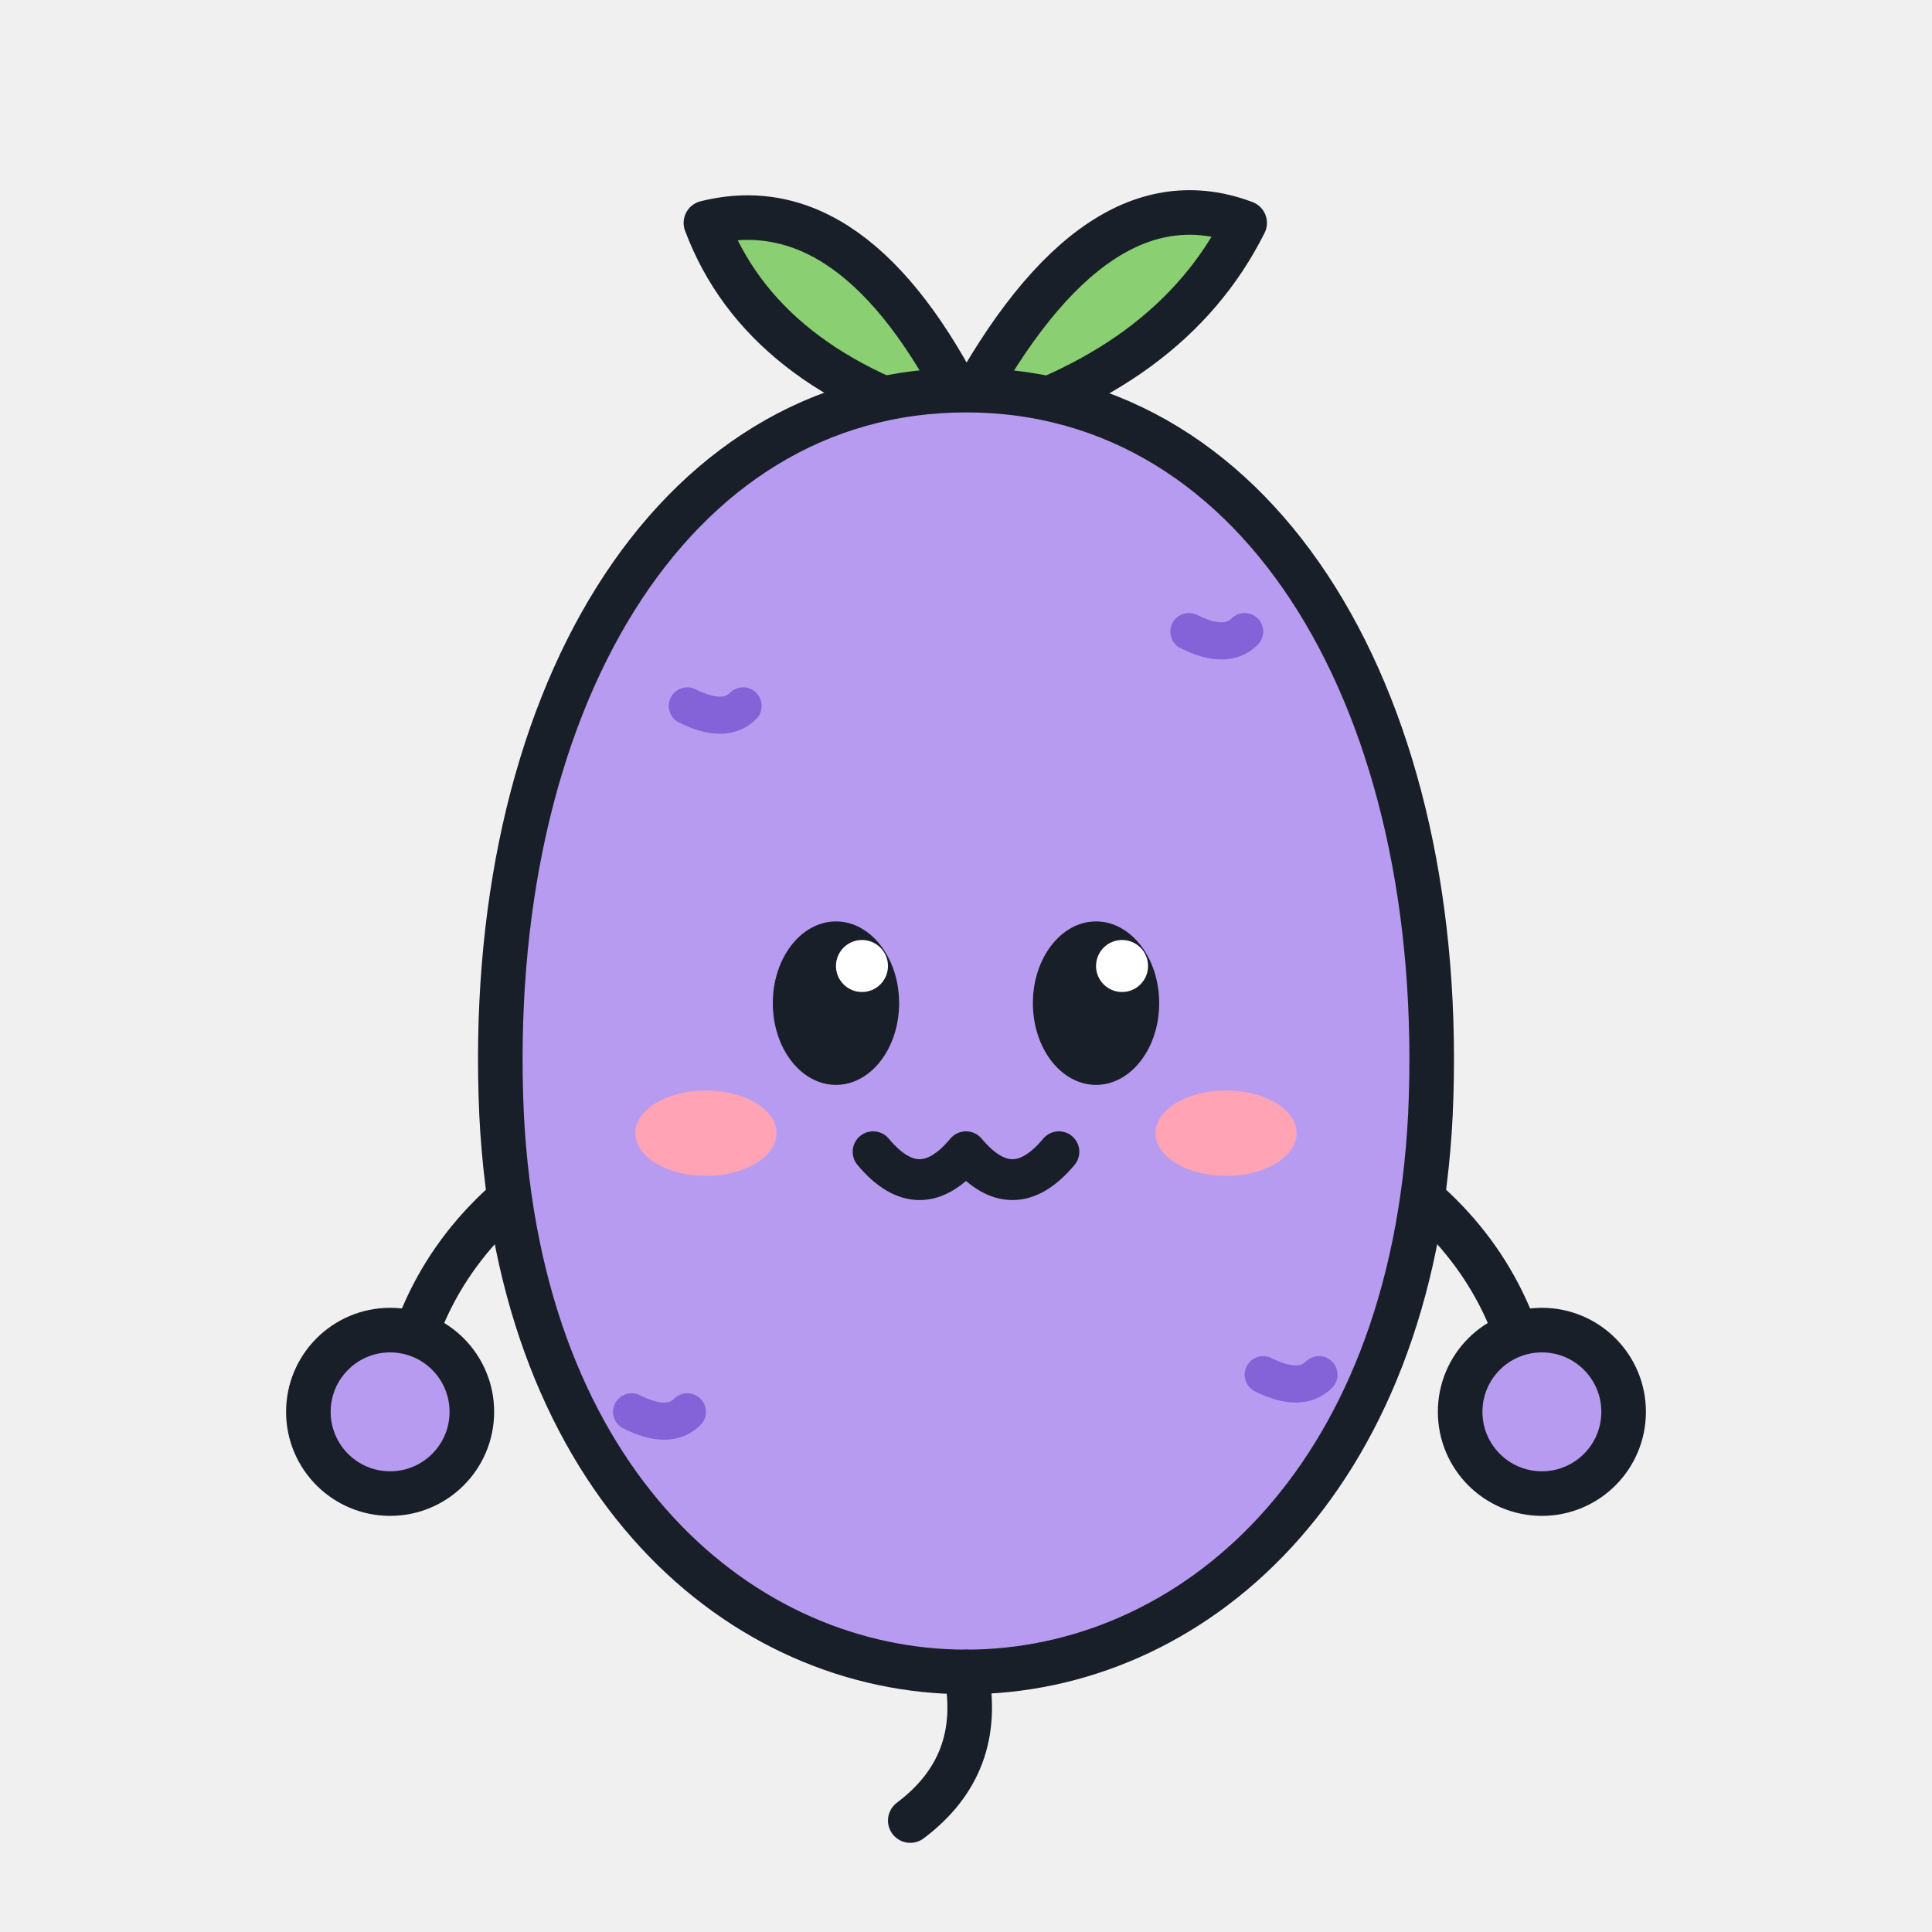
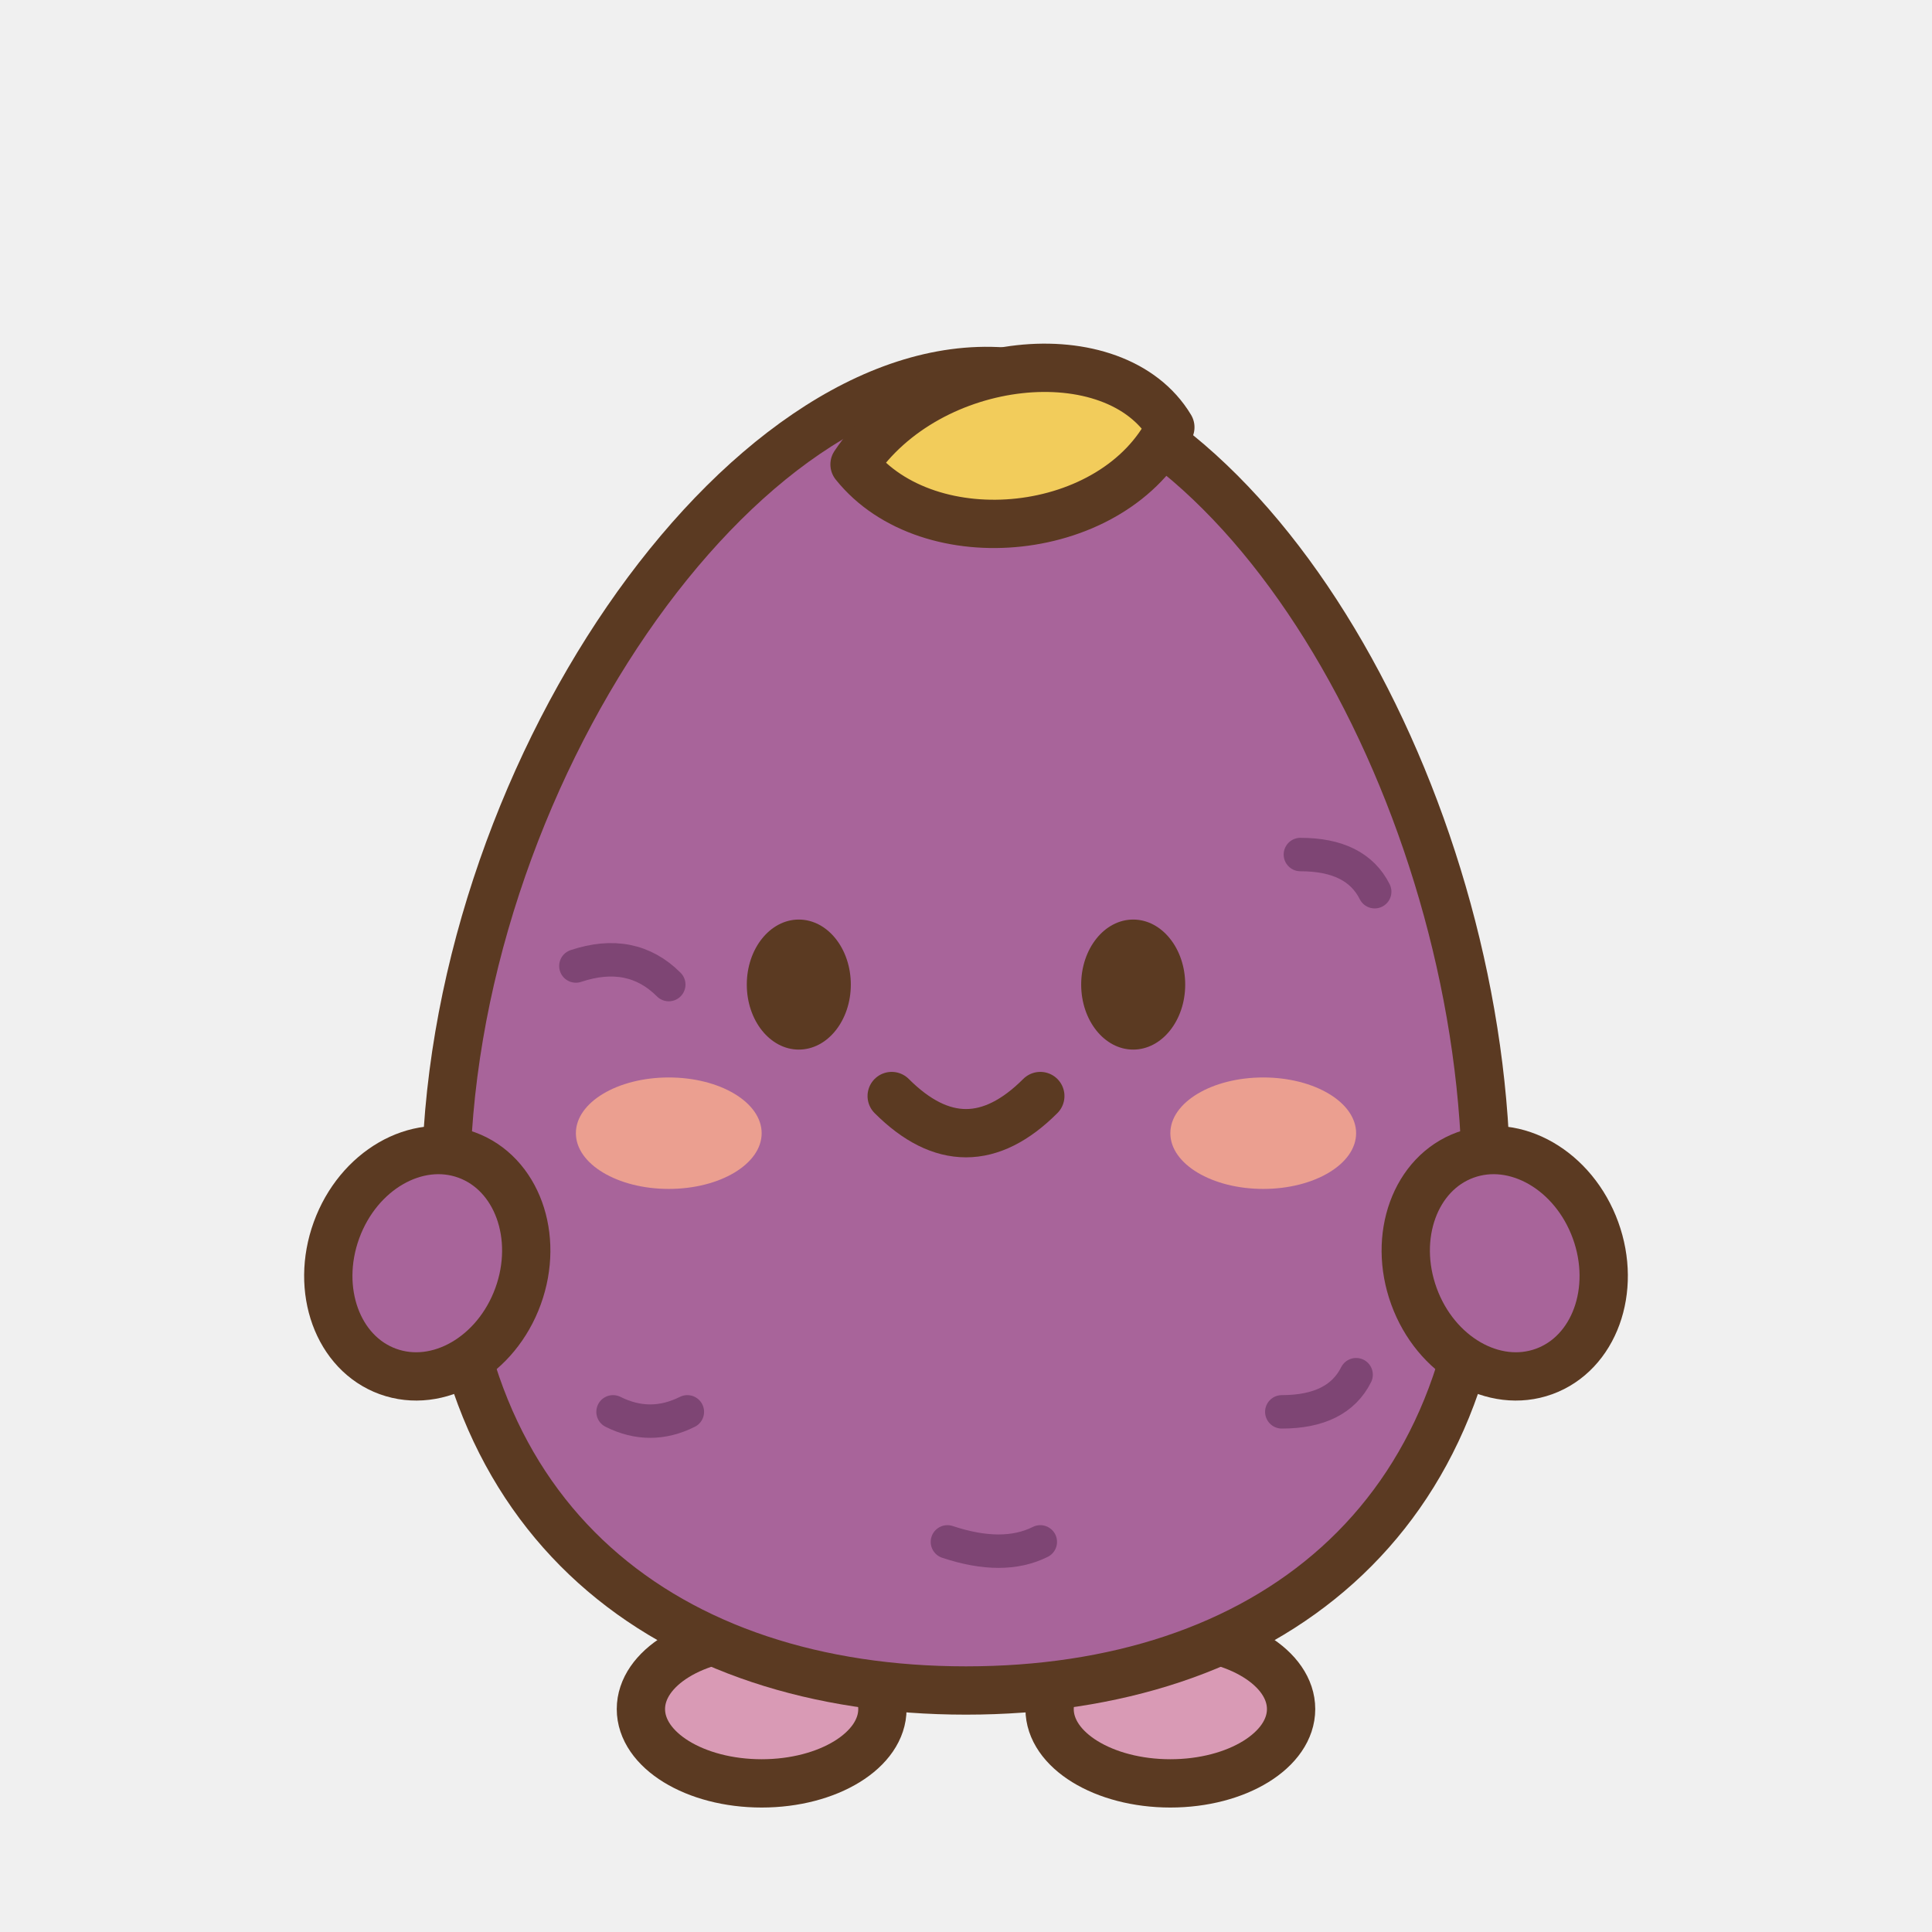
<svg xmlns="http://www.w3.org/2000/svg" viewBox="-4 -4 104 104" width="512" height="512">
-   <path d="M48 18 Q42 6 34 8 Q37 16 48 19 Z M48 18 Q55 5 63 8 Q59 16 48 19 Z" fill="#8ACF72" stroke="#191F28" stroke-width="2.4" stroke-linejoin="round" />
-   <path d="M27 58 Q20 62 18 69" fill="none" stroke="#191F28" stroke-width="2.4" stroke-linecap="round" />
-   <circle cx="17" cy="72" r="4.4" fill="#B79BF0" stroke="#191F28" stroke-width="2.4" />
-   <path d="M69 58 Q76 62 78 69" fill="none" stroke="#191F28" stroke-width="2.4" stroke-linecap="round" />
-   <circle cx="79" cy="72" r="4.4" fill="#B79BF0" stroke="#191F28" stroke-width="2.4" />
-   <path d="M48 17 C64 17 74 34 73 56 C72 76 60 86 48 86 C36 86 24 76 23 56 C22 34 32 17 48 17 Z" fill="#B79BF0" stroke="#191F28" stroke-width="2.4" />
-   <path d="M33 34 q2 1 3 0 M60 30 q2 1 3 0 M64 70 q2 1 3 0 M30 72 q2 1 3 0" fill="none" stroke="#8462D8" stroke-width="2" stroke-linecap="round" />
-   <ellipse cx="41" cy="50" rx="3.4" ry="4.4" fill="#191F28" />
-   <circle cx="42.4" cy="48" r="1.4" fill="#fff" />
-   <ellipse cx="55" cy="50" rx="3.4" ry="4.4" fill="#191F28" />
-   <circle cx="56.4" cy="48" r="1.4" fill="#fff" />
-   <path d="M43 58 q2.5 3 5 0 q2.5 3 5 0" fill="none" stroke="#191F28" stroke-width="2.2" stroke-linecap="round" stroke-linejoin="round" />
-   <ellipse cx="34" cy="57" rx="3.8" ry="2.3" fill="#FFA3B5" />
-   <ellipse cx="62" cy="57" rx="3.8" ry="2.3" fill="#FFA3B5" />
-   <path d="M48 86 q1 5 -3 8" fill="none" stroke="#191F28" stroke-width="2.4" stroke-linecap="round" />
+   <ellipse cx="37" cy="88" rx="6.5" ry="4" fill="#D99AB5" stroke="#5B3A22" stroke-width="2.6" stroke-linejoin="round" stroke-linecap="round" />
+   <ellipse cx="59" cy="88" rx="6.5" ry="4" fill="#D99AB5" stroke="#5B3A22" stroke-width="2.6" stroke-linejoin="round" stroke-linecap="round" />
+   <path d="M50 16 C64 18 76 40 76 60 C76 78 64 87 48 87 C32 87 20 78 20 60 C20 38 36 15 50 16 Z" fill="#A8649A" stroke="#5B3A22" stroke-width="2.6" stroke-linejoin="round" stroke-linecap="round" />
+   <path d="M42 21 C46 15 56 14 59 19 C56 25 46 26 42 21 Z" fill="#F2CC5B" stroke="#5B3A22" stroke-width="2.6" stroke-linejoin="round" stroke-linecap="round" />
+   <path d="M27 48 q3 -1 5 1 M66 42 q3 0 4 2 M65 72 q3 0 4 -2 M29 72 q2 1 4 0 M47 79 q3 1 5 0" fill="none" stroke="#7E4574" stroke-width="1.8" stroke-linecap="round" />
+   <ellipse cx="39" cy="49" rx="2.8" ry="3.5" fill="#5B3A22" />
+   <ellipse cx="57" cy="49" rx="2.8" ry="3.5" fill="#5B3A22" />
+   <path d="M44 55 q4 4 8 0" fill="none" stroke="#5B3A22" stroke-width="2.6" stroke-linejoin="round" stroke-linecap="round" />
+   <ellipse cx="32" cy="57" rx="5" ry="3" fill="#F7A98E" opacity=".85" />
+   <ellipse cx="64" cy="57" rx="5" ry="3" fill="#F7A98E" opacity=".85" />
+   <ellipse cx="19" cy="64" rx="5.2" ry="6.2" transform="rotate(20 19 64)" fill="#A8649A" stroke="#5B3A22" stroke-width="2.6" stroke-linejoin="round" stroke-linecap="round" />
+   <ellipse cx="77" cy="64" rx="5.2" ry="6.2" transform="rotate(-20 77 64)" fill="#A8649A" stroke="#5B3A22" stroke-width="2.6" stroke-linejoin="round" stroke-linecap="round" />
</svg>
